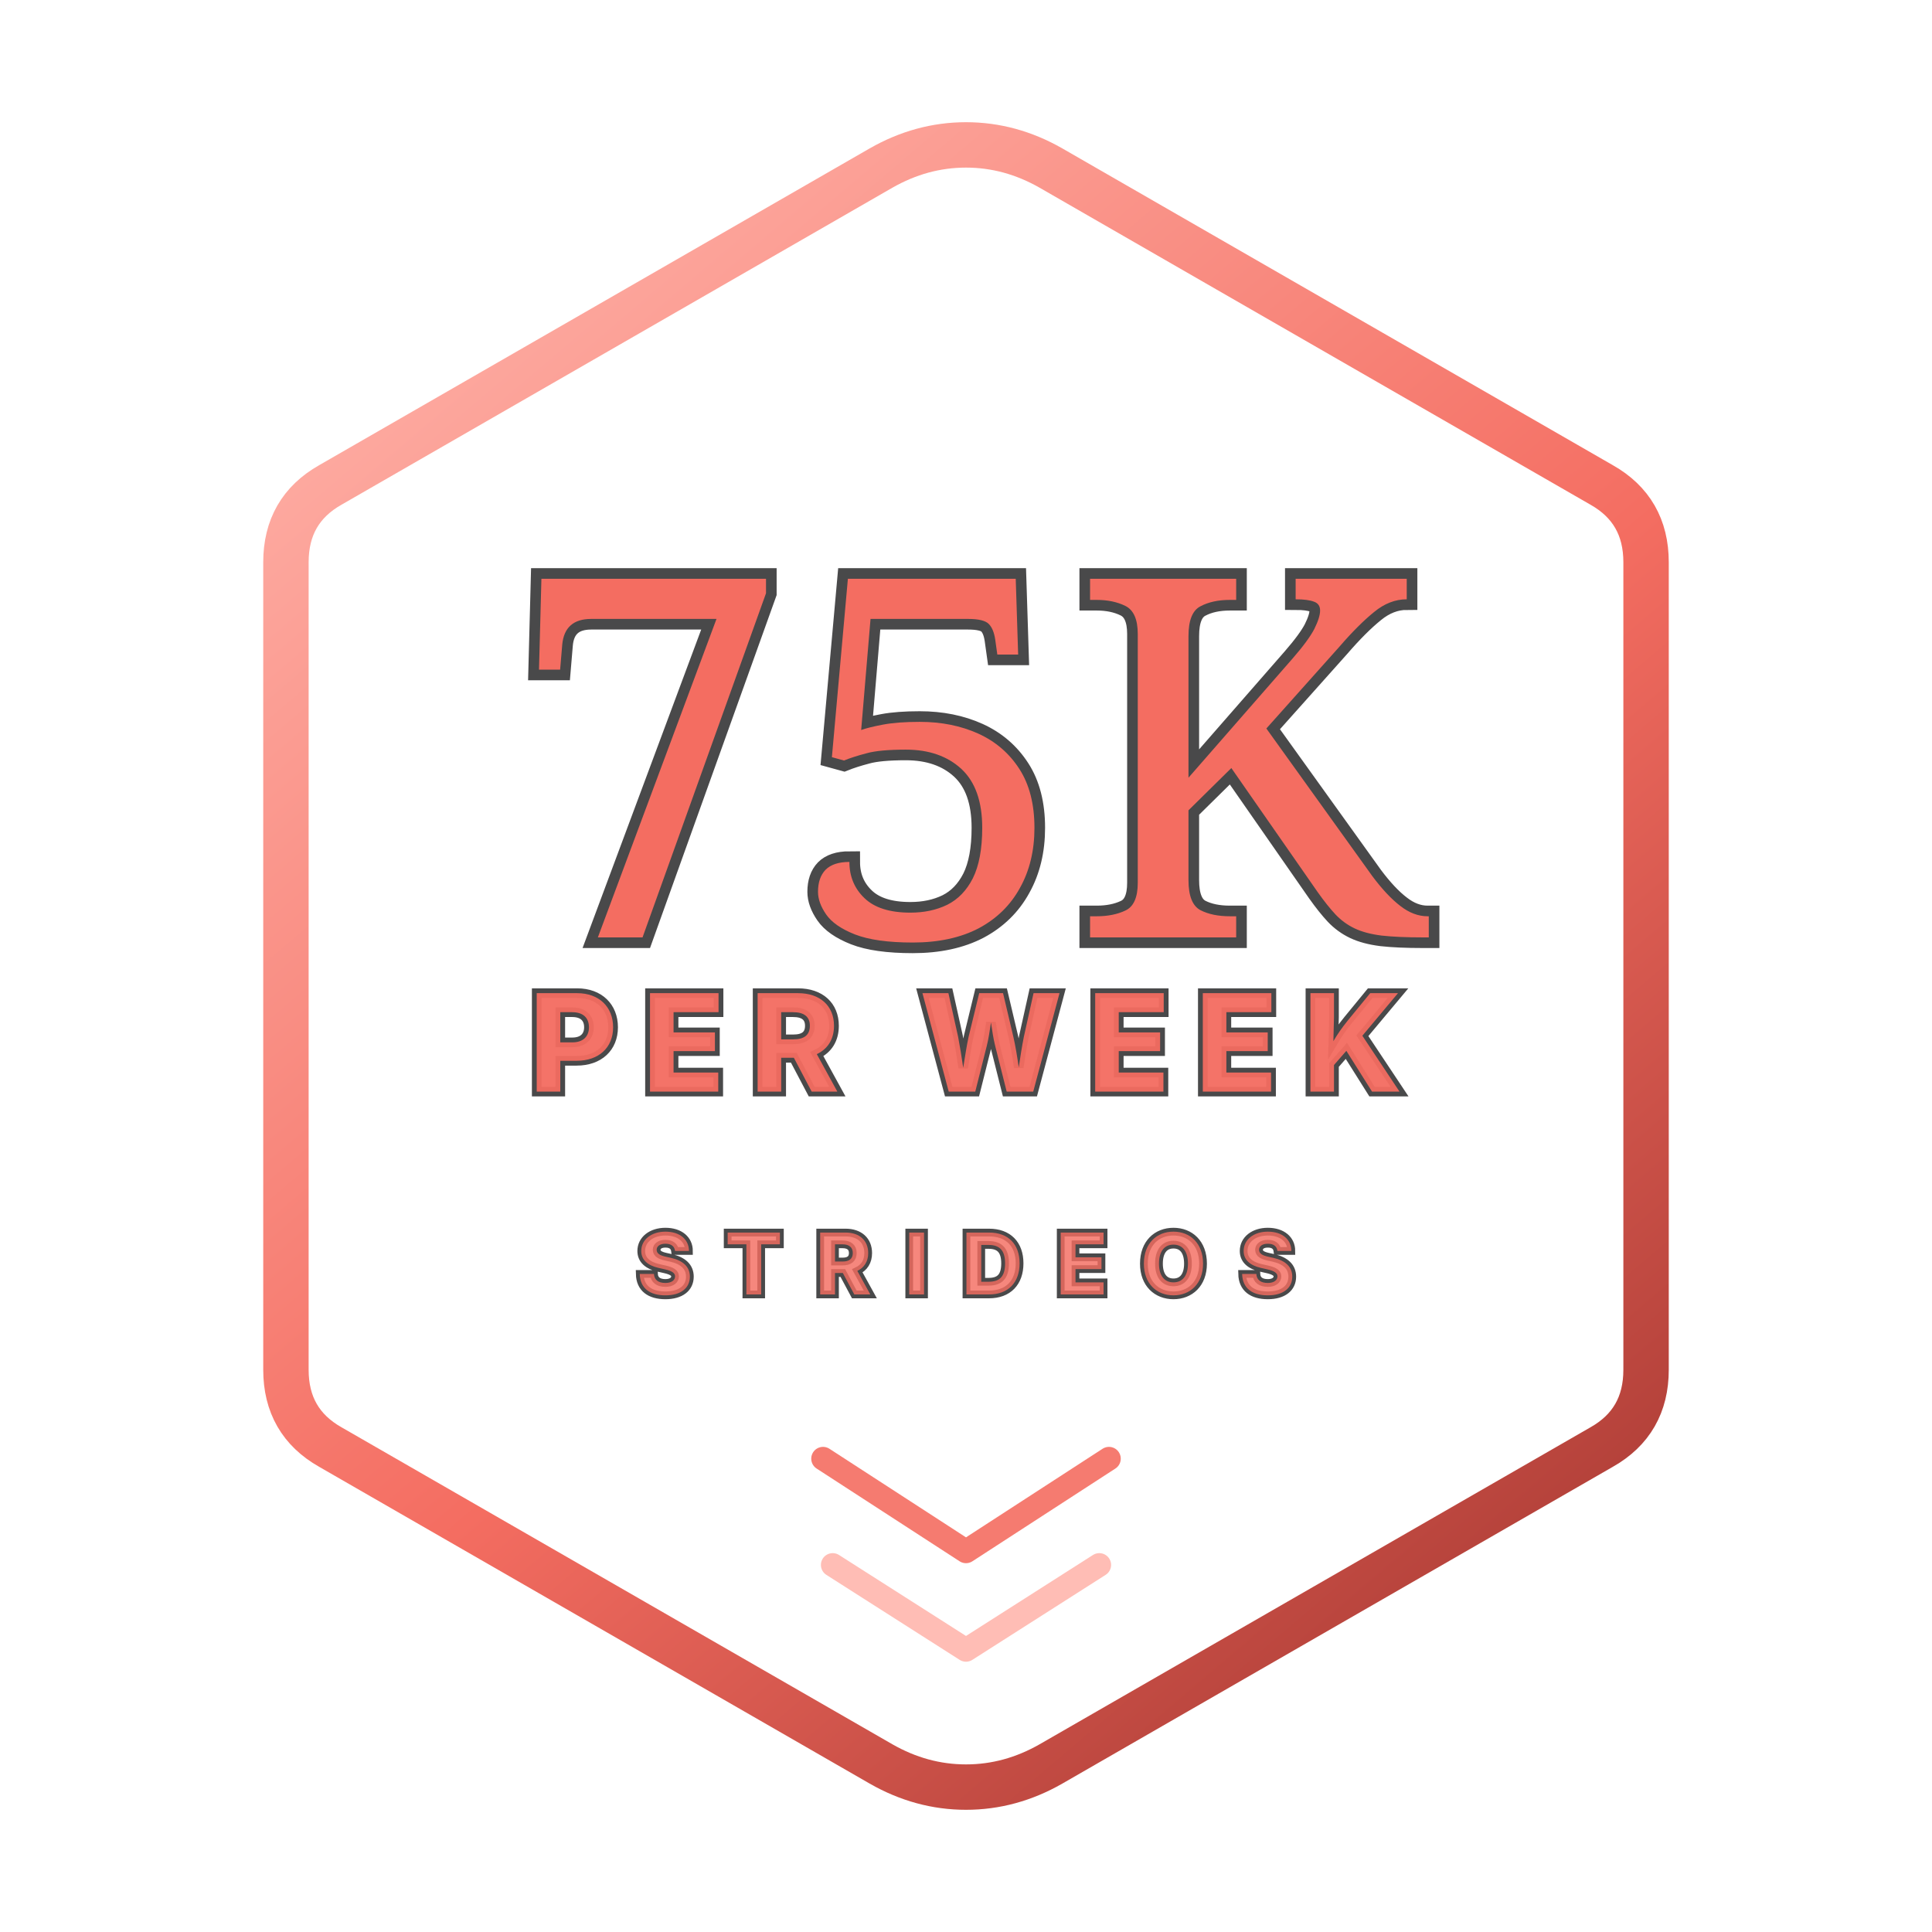
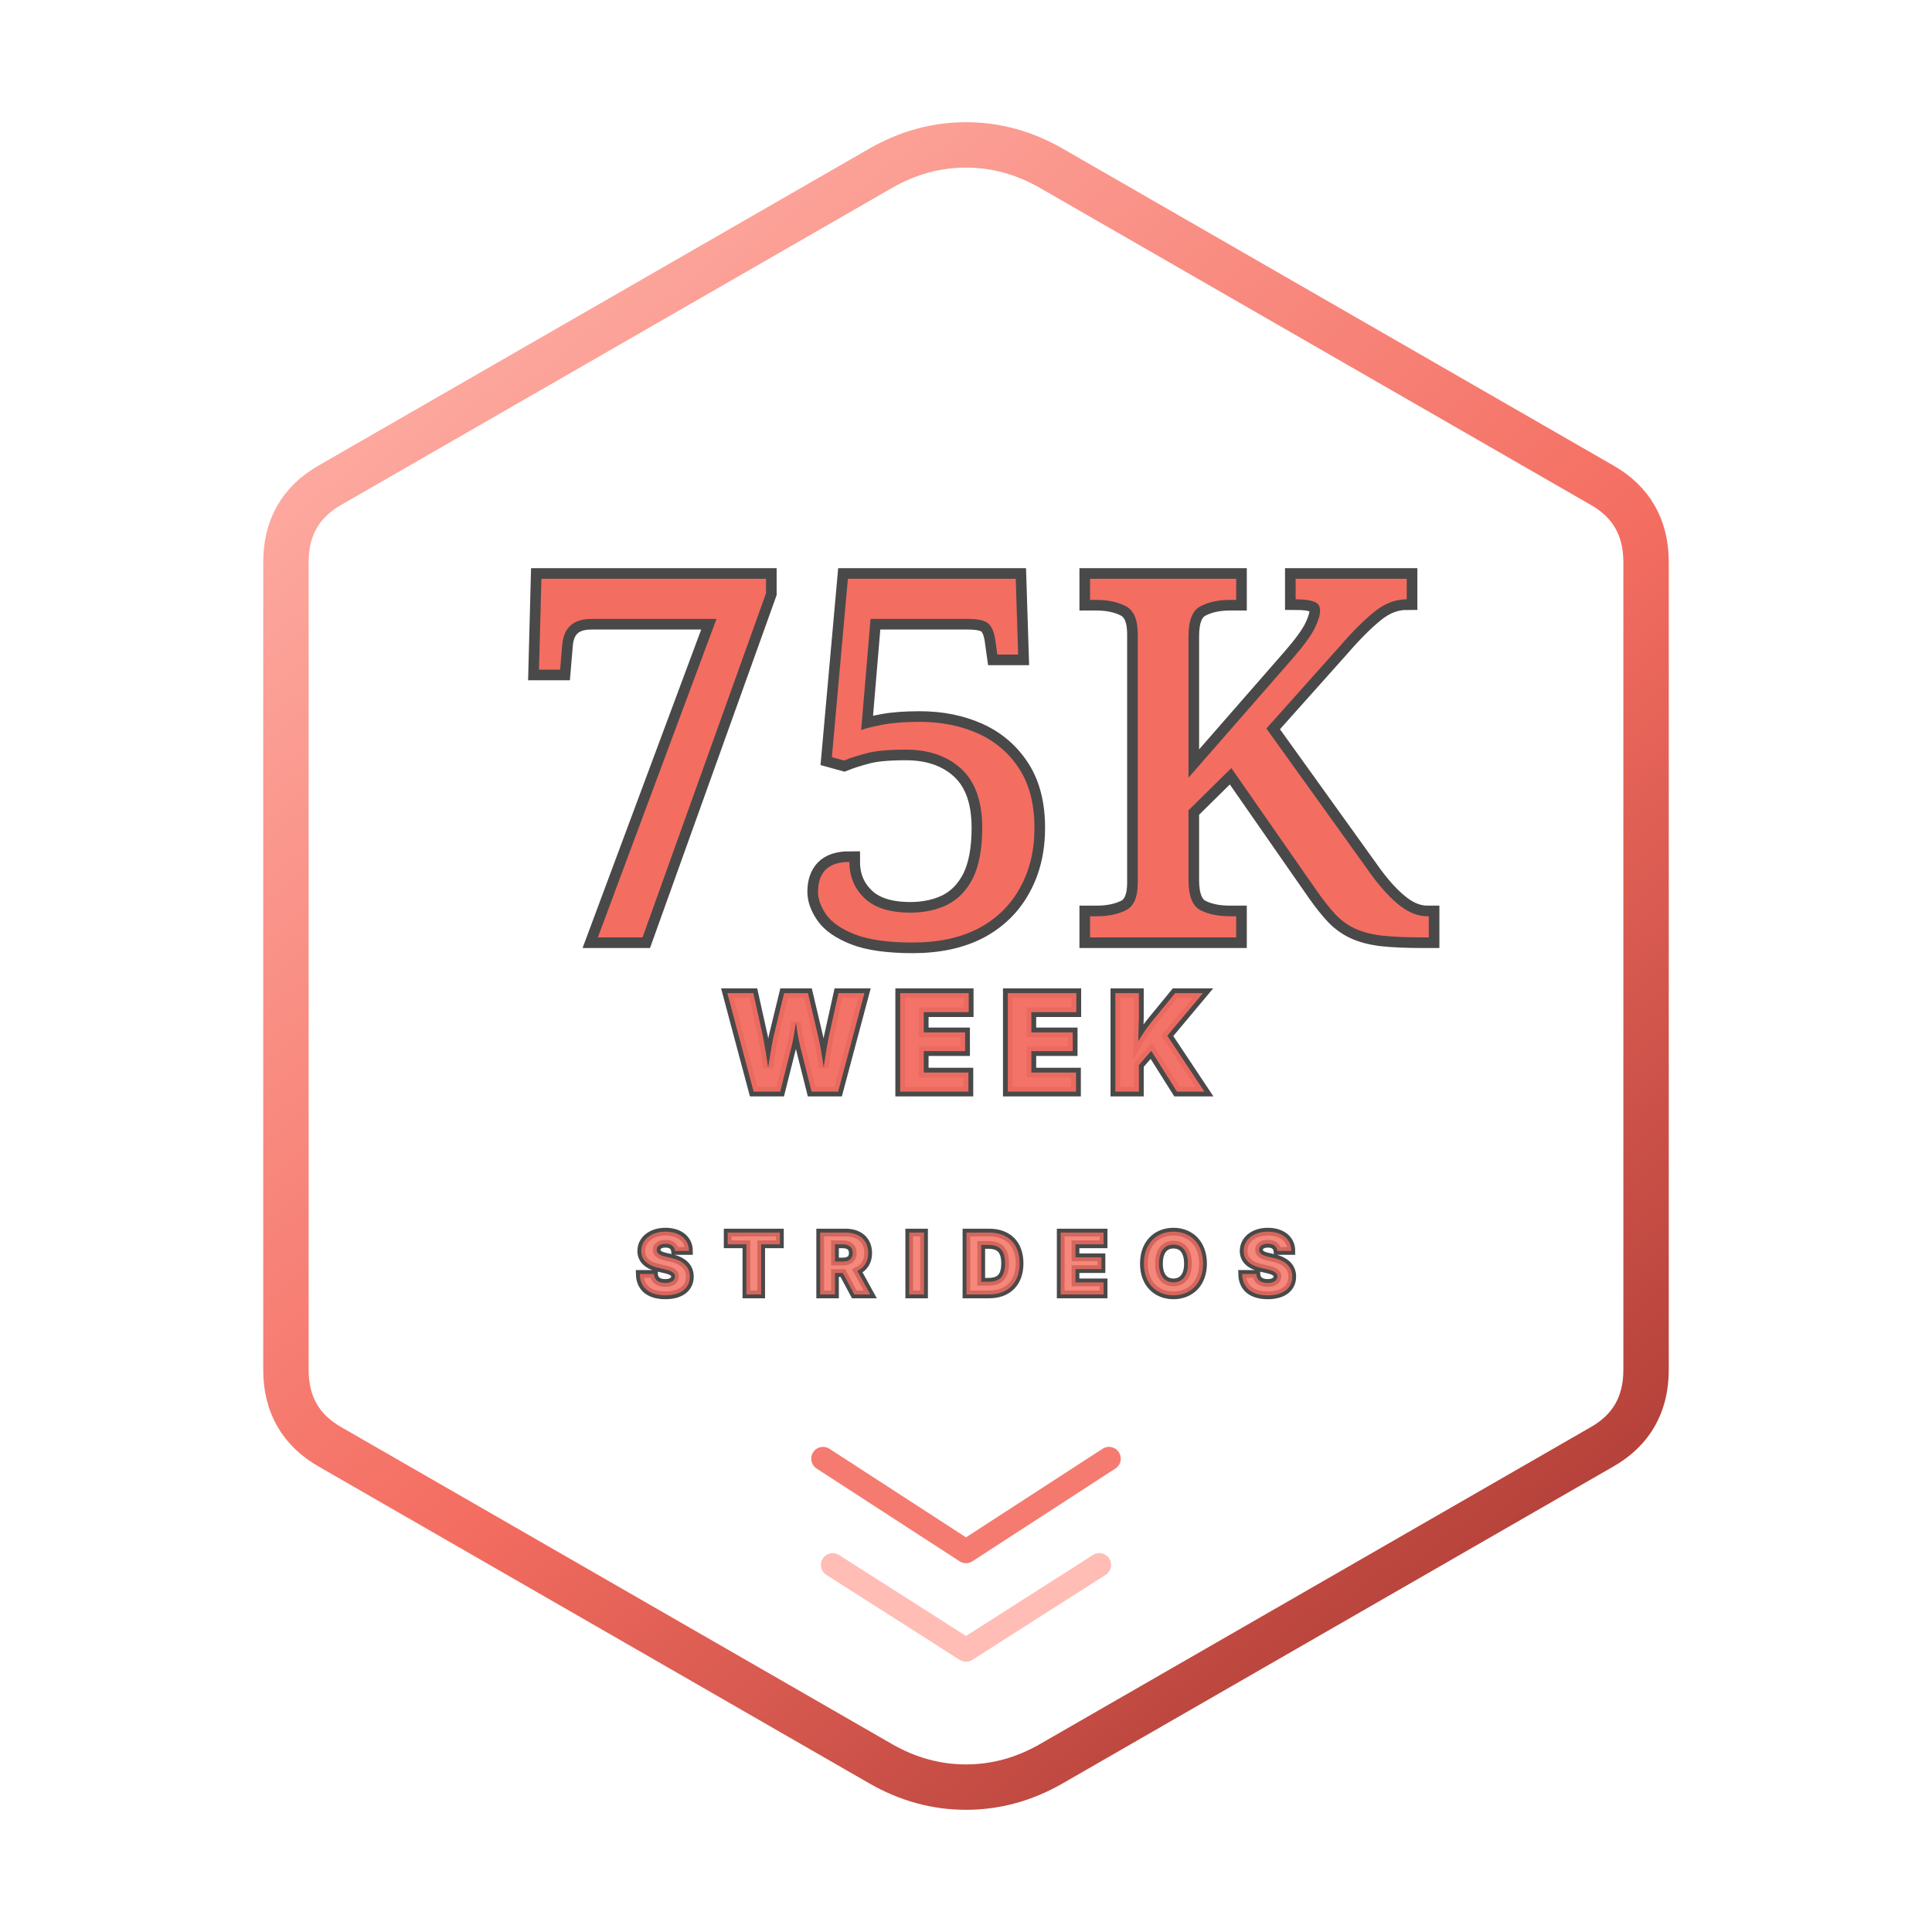
<svg xmlns="http://www.w3.org/2000/svg" width="100" height="100" viewBox="0 0 100 100" fill="none" role="img" aria-label="75 kilometer weekly distance achievement. Unlocked.">
  <defs>
    <linearGradient id="weekly-distance-75k-share-transparent-edge" x1="16" y1="10" x2="84" y2="90" gradientUnits="userSpaceOnUse">
      <stop offset="0" stop-color="#FFB6AD" />
      <stop offset="0.55" stop-color="#F46D61" />
      <stop offset="1" stop-color="#A2352F" />
    </linearGradient>
    <radialGradient id="weekly-distance-75k-share-transparent-glow" cx="0" cy="0" r="1" gradientUnits="userSpaceOnUse" gradientTransform="translate(50 39) rotate(90) scale(34 38)">
      <stop offset="0" stop-color="#D64E44" stop-opacity="0.34" />
      <stop offset="0.62" stop-color="#D64E44" stop-opacity="0.04" />
      <stop offset="1" stop-color="#D64E44" stop-opacity="0" />
    </radialGradient>
  </defs>
  <path d="M50 7.5 Q52.3 7.5 54.4 8.7 L82.9 25.1 Q85.2 26.4 85.2 29.1 L85.2 70.9 Q85.2 73.6 82.9 74.9 L54.4 91.3 Q52.3 92.5 50 92.5 Q47.7 92.5 45.6 91.3 L17.1 74.9 Q14.8 73.6 14.8 70.9 L14.8 29.1 Q14.8 26.4 17.1 25.1 L45.6 8.7 Q47.7 7.5 50 7.5 Z" fill="transparent" fill-opacity="0" stroke="url(#weekly-distance-75k-share-transparent-edge)" stroke-width="2.35" stroke-linejoin="round" stroke-opacity="1" />
  <ellipse cx="50" cy="41" rx="30" ry="26" fill="url(#weekly-distance-75k-share-transparent-glow)" opacity="0" />
  <text x="50" y="39.5" text-anchor="middle" dominant-baseline="middle" font-family="Didot, 'Bodoni 72', Georgia, serif" font-size="26" font-weight="400" stroke="#030405" stroke-width="1.1" stroke-opacity="0.72" fill="none">75K</text>
  <text x="50" y="39.5" text-anchor="middle" dominant-baseline="middle" font-family="Didot, 'Bodoni 72', Georgia, serif" font-size="26" font-weight="400" fill="#F46D61" fill-opacity="1">75K</text>
-   <text x="50" y="56.5" text-anchor="middle" font-family="'Avenir Next', Inter, Arial, sans-serif" font-size="7" font-weight="800" letter-spacing="1.3" stroke="#030405" stroke-width="0.5" stroke-opacity="0.72" fill="none">PER WEEK</text>
-   <text x="50" y="56.5" text-anchor="middle" font-family="'Avenir Next', Inter, Arial, sans-serif" font-size="7" font-weight="800" letter-spacing="1.3" fill="#F46D61" fill-opacity="0.95">PER WEEK</text>
+   <text x="50" y="56.5" text-anchor="middle" font-family="'Avenir Next', Inter, Arial, sans-serif" font-size="7" font-weight="800" letter-spacing="1.3" stroke="#030405" stroke-width="0.5" stroke-opacity="0.72" fill="none">WEEK</text>
+   <text x="50" y="56.5" text-anchor="middle" font-family="'Avenir Next', Inter, Arial, sans-serif" font-size="7" font-weight="800" letter-spacing="1.3" fill="#F46D61" fill-opacity="0.95">WEEK</text>
  <text x="50" y="67" text-anchor="middle" font-family="'Avenir Next', Inter, Arial, sans-serif" font-size="4.4" font-weight="800" letter-spacing="1.7" stroke="#030405" stroke-width="0.4" stroke-opacity="0.72" fill="none">STRIDEOS</text>
  <text x="50" y="67" text-anchor="middle" font-family="'Avenir Next', Inter, Arial, sans-serif" font-size="4.4" font-weight="800" letter-spacing="1.7" fill="#F46D61" fill-opacity="0.82">STRIDEOS</text>
  <path d="M42.6 75.5 L50 80.3 L57.4 75.5" fill="none" stroke="#F46D61" stroke-width="1.22" stroke-linecap="round" stroke-linejoin="round" stroke-opacity="0.9" />
  <path d="M43.1 81 L50 85.4 L56.9 81" fill="none" stroke="#FFB6AD" stroke-width="1.22" stroke-linecap="round" stroke-linejoin="round" stroke-opacity="0.9" />
</svg>
